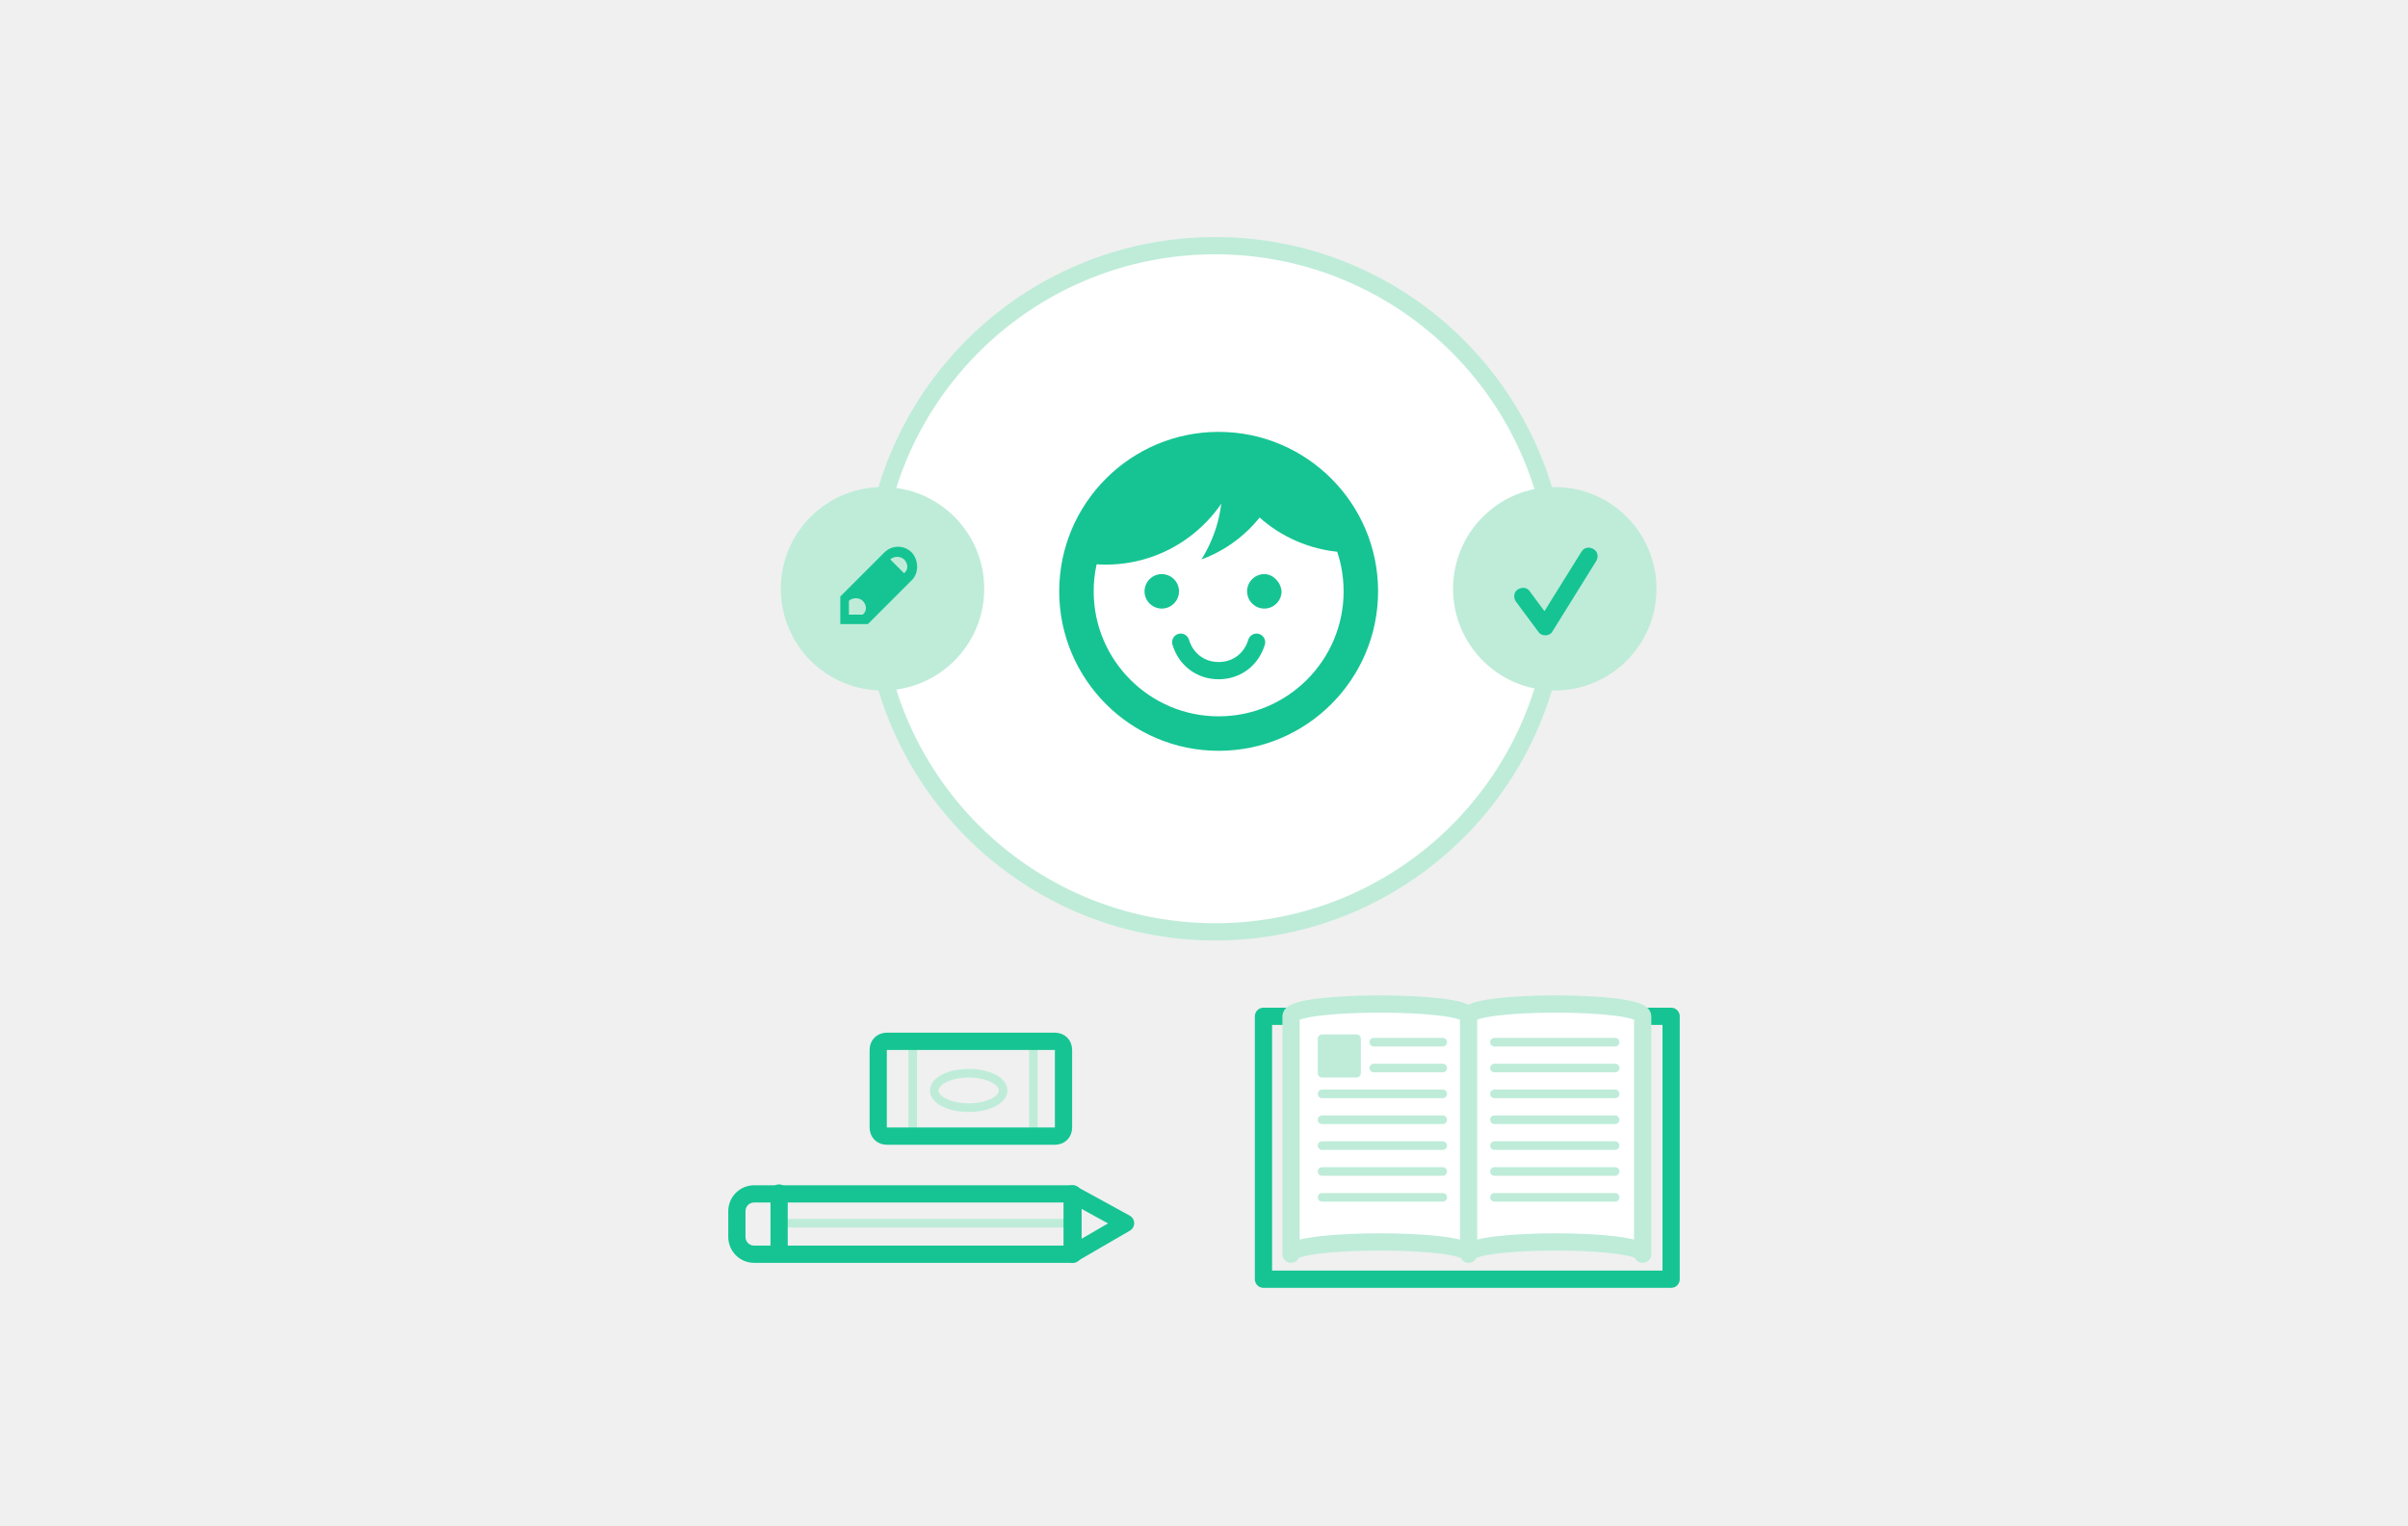
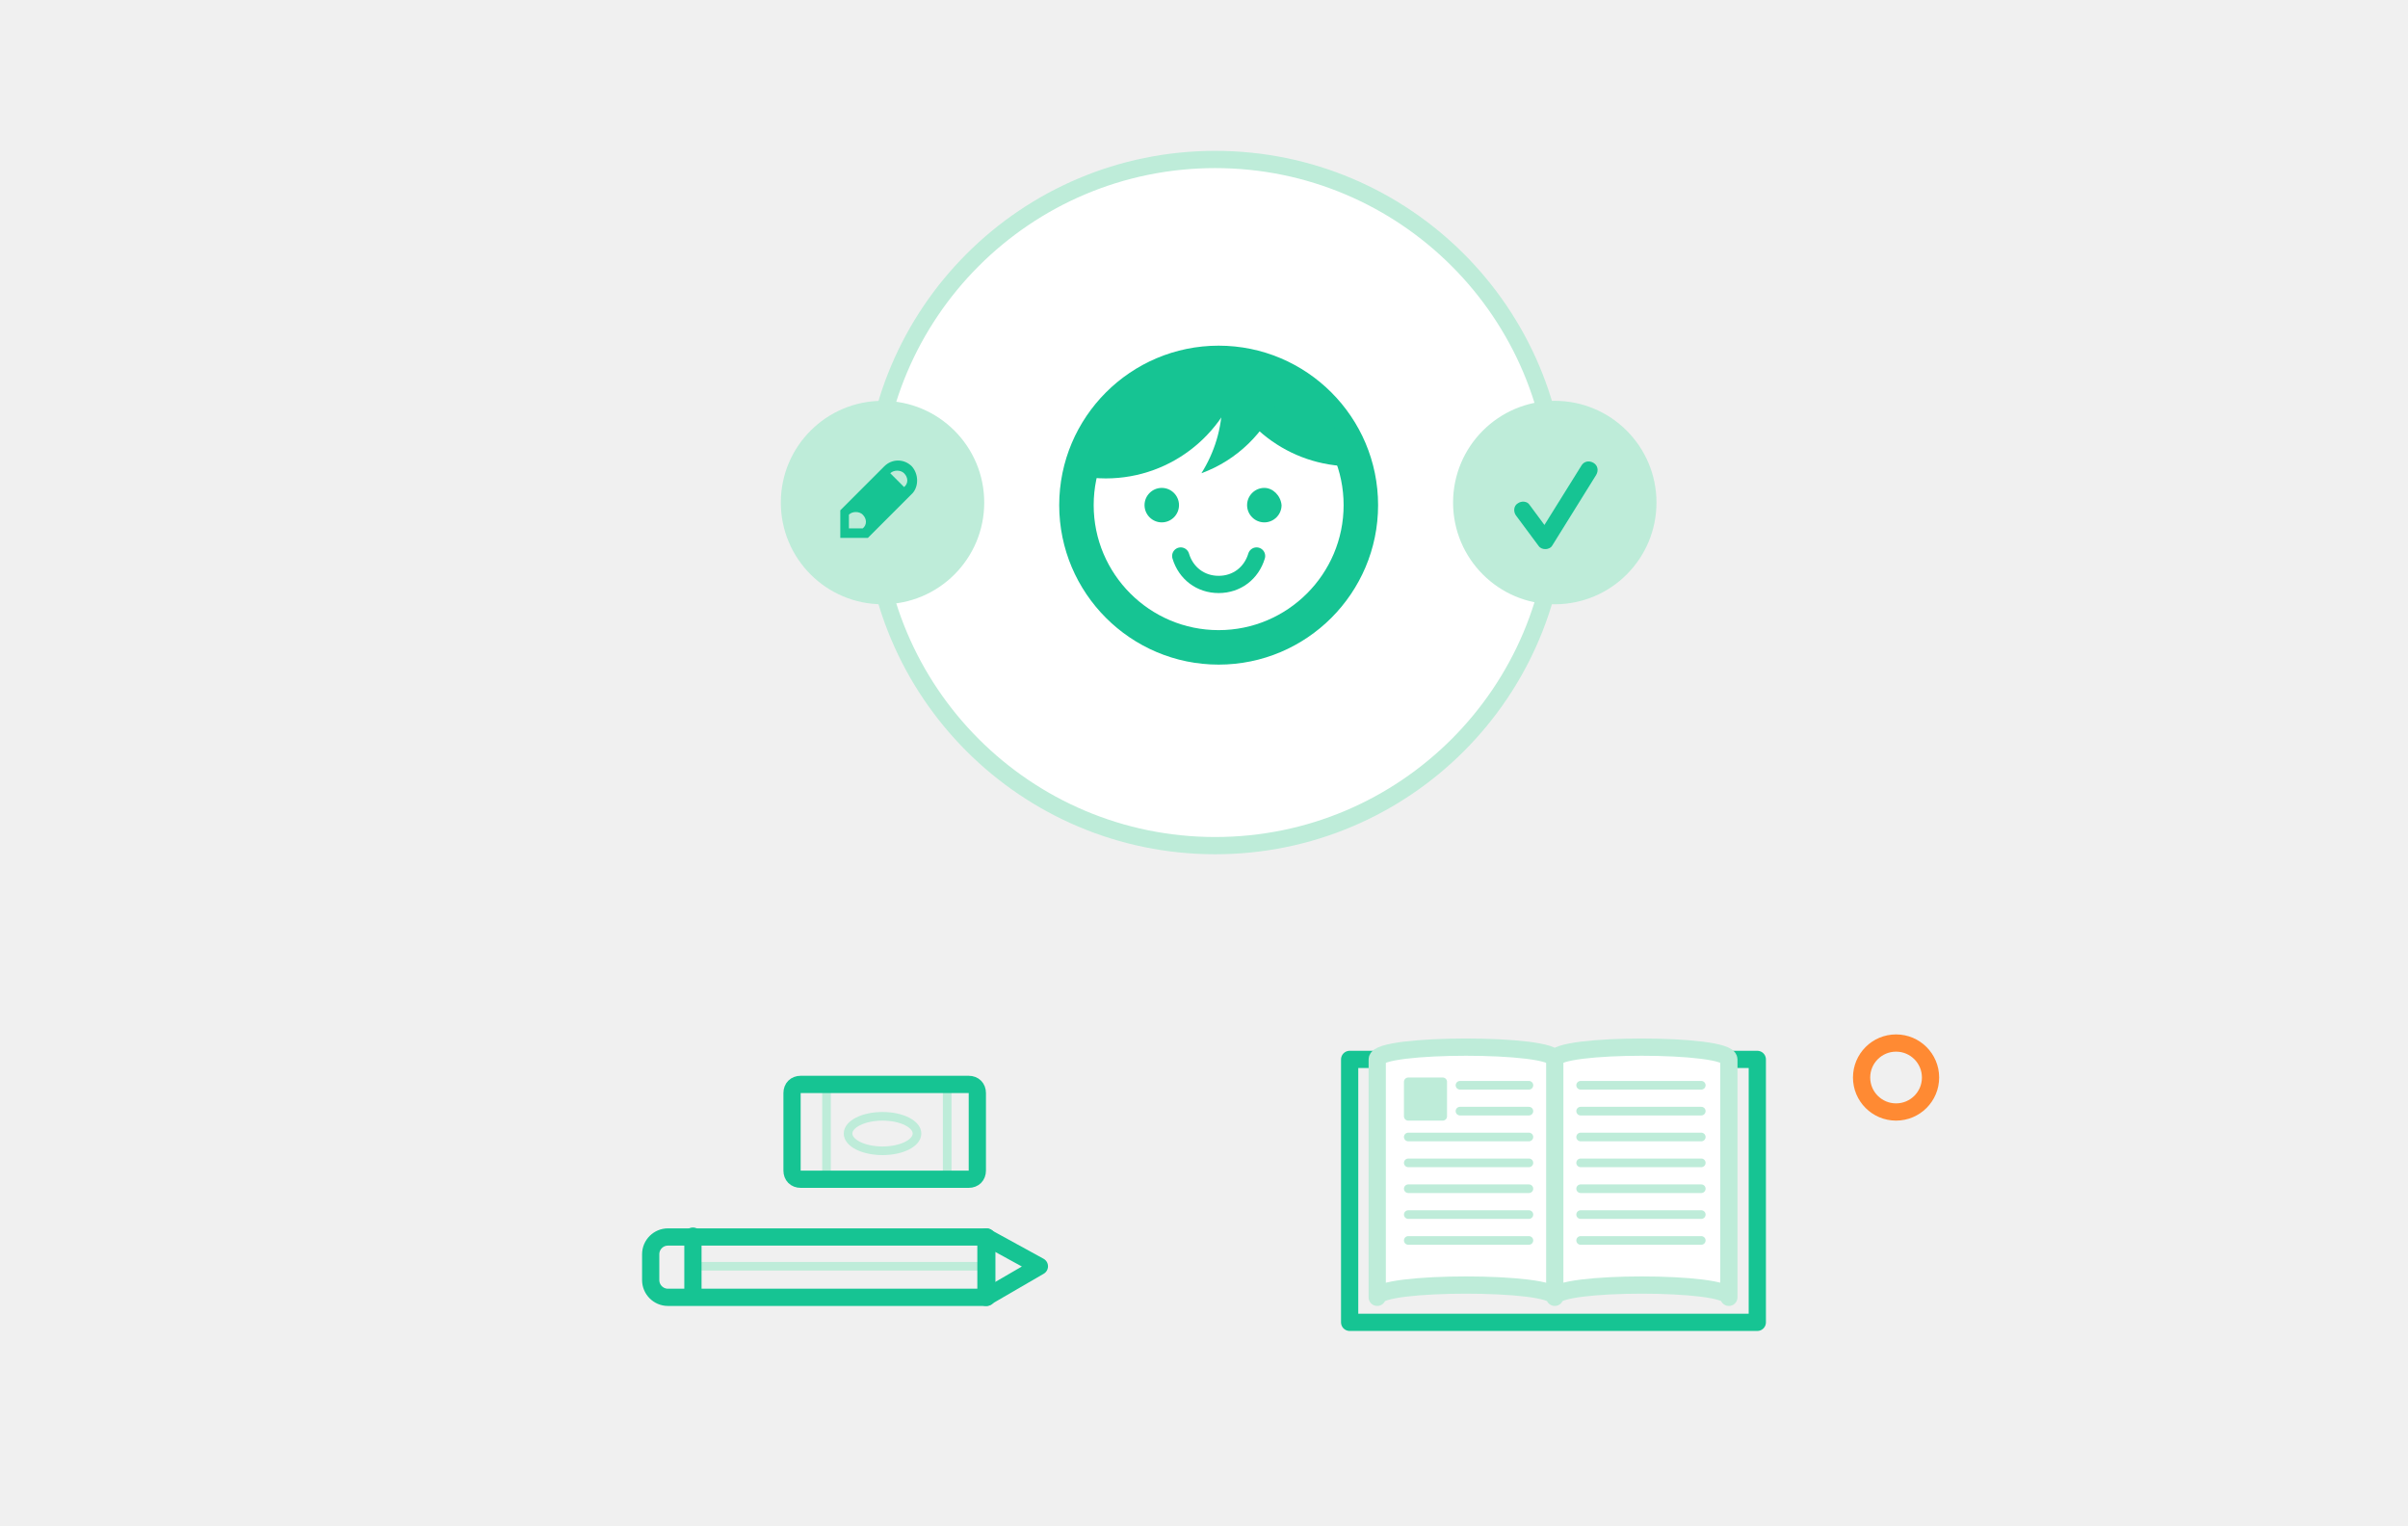
<svg xmlns="http://www.w3.org/2000/svg" version="1.1" id="Layer_1" x="0px" y="0px" viewBox="0 0 279.4 177" enable-background="new 0 0 279.4 177" xml:space="preserve">
  <g>
    <g>
-       <line fill="none" stroke="#BEECD9" stroke-linecap="round" stroke-linejoin="round" stroke-miterlimit="10" x1="91.4" y1="141.9" x2="124.4" y2="141.9" />
-       <path fill="none" stroke="#16C493" stroke-width="2" stroke-linecap="round" stroke-linejoin="round" stroke-miterlimit="10" d="    M124.5,138.5v7h-37c-1.1,0-2-0.9-2-2v-3c0-1.1,0.9-2,2-2H124.5z" />
-       <polygon fill="none" stroke="#16C493" stroke-width="2" stroke-linecap="round" stroke-linejoin="round" stroke-miterlimit="10" points="    124.4,145.5 124.4,138.5 130.6,141.9   " />
-       <line fill="none" stroke="#16C493" stroke-width="2" stroke-linecap="round" stroke-linejoin="round" stroke-miterlimit="10" x1="90.4" y1="145.4" x2="90.4" y2="138.4" />
+       <line fill="none" stroke="#BEECD9" stroke-linecap="round" stroke-linejoin="round" stroke-miterlimit="10" x1="81.4" y1="146.9" x2="114.4" y2="146.9" />
+       <path fill="none" stroke="#16C493" stroke-width="2" stroke-linecap="round" stroke-linejoin="round" stroke-miterlimit="10" d="    M114.5,143.5v7h-37c-1.1,0-2-0.9-2-2v-3c0-1.1,0.9-2,2-2H114.5z" />
+       <polygon fill="none" stroke="#16C493" stroke-width="2" stroke-linecap="round" stroke-linejoin="round" stroke-miterlimit="10" points="    114.4,150.5 114.4,143.5 120.6,146.9   " />
+       <line fill="none" stroke="#16C493" stroke-width="2" stroke-linecap="round" stroke-linejoin="round" stroke-miterlimit="10" x1="80.4" y1="150.4" x2="80.4" y2="143.4" />
    </g>
    <g>
-       <line fill="none" stroke="#BEECD9" stroke-linecap="round" stroke-linejoin="round" stroke-miterlimit="10" x1="105.9" y1="121.4" x2="105.9" y2="131.4" />
-       <line fill="none" stroke="#BEECD9" stroke-linecap="round" stroke-linejoin="round" stroke-miterlimit="10" x1="119.9" y1="121.4" x2="119.9" y2="131.4" />
-       <path fill="none" stroke="#16C493" stroke-width="2" stroke-linecap="round" stroke-linejoin="round" stroke-miterlimit="10" d="    M122.4,131.8h-19.5c-0.6,0-1-0.4-1-1v-9c0-0.6,0.4-1,1-1h19.5c0.6,0,1,0.4,1,1v9C123.4,131.4,123,131.8,122.4,131.8z" />
-       <ellipse fill="none" stroke="#BEECD9" stroke-linecap="round" stroke-linejoin="round" stroke-miterlimit="10" cx="112.4" cy="126.5" rx="4" ry="2" />
+       <line fill="none" stroke="#BEECD9" stroke-linecap="round" stroke-linejoin="round" stroke-miterlimit="10" x1="95.9" y1="126.4" x2="95.9" y2="136.4" />
+       <line fill="none" stroke="#BEECD9" stroke-linecap="round" stroke-linejoin="round" stroke-miterlimit="10" x1="109.9" y1="126.4" x2="109.9" y2="136.4" />
+       <path fill="none" stroke="#16C493" stroke-width="2" stroke-linecap="round" stroke-linejoin="round" stroke-miterlimit="10" d="    M112.4,136.8H92.9c-0.6,0-1-0.4-1-1v-9c0-0.6,0.4-1,1-1h19.5c0.6,0,1,0.4,1,1v9C113.4,136.4,113,136.8,112.4,136.8z" />
+       <ellipse fill="none" stroke="#BEECD9" stroke-linecap="round" stroke-linejoin="round" stroke-miterlimit="10" cx="102.4" cy="131.5" rx="4" ry="2" />
    </g>
-     <circle fill="#FFFFFF" stroke="#BEECD9" stroke-width="2" stroke-miterlimit="10" cx="141" cy="68.3" r="39.8" />
+     <circle fill="#FFFFFF" stroke="#BEECD9" stroke-width="2" stroke-miterlimit="10" cx="141" cy="58.3" r="39.8" />
    <g>
-       <path fill="#FFFFFF" stroke="#16C493" stroke-width="4" stroke-linejoin="round" stroke-miterlimit="10" d="M141.4,52.1    c-9.1,0-16.5,7.4-16.5,16.5s7.4,16.5,16.5,16.5c9.1,0,16.5-7.4,16.5-16.5S150.5,52.1,141.4,52.1z" />
-       <path fill="#16C493" d="M134.8,66.6c-1.1,0-2,0.9-2,2c0,1.1,0.9,2,2,2c1.1,0,2-0.9,2-2C136.8,67.5,135.9,66.6,134.8,66.6z" />
-       <path fill="#16C493" d="M146.7,66.6c-1.1,0-2,0.9-2,2c0,1.1,0.9,2,2,2c1.1,0,2-0.9,2-2C148.6,67.5,147.7,66.6,146.7,66.6z" />
-       <path fill="none" stroke="#16C493" stroke-width="2" stroke-linecap="round" stroke-linejoin="round" stroke-miterlimit="10" d="    M137,74.5c0.6,2,2.3,3.3,4.4,3.3s3.8-1.3,4.4-3.3" />
+       <path fill="#FFFFFF" stroke="#16C493" stroke-width="4" stroke-linejoin="round" stroke-miterlimit="10" d="M141.4,42.1    c-9.1,0-16.5,7.4-16.5,16.5s7.4,16.5,16.5,16.5c9.1,0,16.5-7.4,16.5-16.5S150.5,42.1,141.4,42.1z" />
+       <path fill="#16C493" d="M134.8,56.6c-1.1,0-2,0.9-2,2c0,1.1,0.9,2,2,2c1.1,0,2-0.9,2-2C136.8,57.5,135.9,56.6,134.8,56.6z" />
+       <path fill="#16C493" d="M146.7,56.6c-1.1,0-2,0.9-2,2c0,1.1,0.9,2,2,2c1.1,0,2-0.9,2-2C148.6,57.5,147.7,56.6,146.7,56.6z" />
+       <path fill="none" stroke="#16C493" stroke-width="2" stroke-linecap="round" stroke-linejoin="round" stroke-miterlimit="10" d="    M137,64.5c0.6,2,2.3,3.3,4.4,3.3s3.8-1.3,4.4-3.3" />
    </g>
    <g>
-       <path fill="#16C493" d="M125.4,65.2c0.9,0.2,1.9,0.3,2.9,0.3c7.8,0,14.3-5.5,15.9-12.8c-0.9-0.2-1.9-0.3-2.9-0.3    C133.5,52.4,127,57.9,125.4,65.2z" />
-       <path fill="#16C493" d="M141.3,52.4c2,6.8,8.2,11.7,15.6,11.7C155,57.4,148.8,52.4,141.3,52.4z" />
+       <path fill="#16C493" d="M125.4,55.2c0.9,0.2,1.9,0.3,2.9,0.3c7.8,0,14.3-5.5,15.9-12.8c-0.9-0.2-1.9-0.3-2.9-0.3    C133.5,42.4,127,47.9,125.4,55.2z" />
+       <path fill="#16C493" d="M141.3,42.4c2,6.8,8.2,11.7,15.6,11.7C155,47.4,148.8,42.4,141.3,42.4z" />
      <g>
-         <path fill="#16C493" d="M141.8,55.6c0,0.4,0,0.7,0,1.1c0,3-0.9,5.8-2.4,8.2c4.1-1.5,7.4-4.7,9-8.7C146.2,56,144,55.7,141.8,55.6z     " />
+         <path fill="#16C493" d="M141.8,45.6c0,0.4,0,0.7,0,1.1c0,3-0.9,5.8-2.4,8.2c4.1-1.5,7.4-4.7,9-8.7C146.2,46,144,45.7,141.8,45.6z     " />
      </g>
    </g>
    <g>
      <g>
-         <circle fill="#BEECD9" cx="180.4" cy="68.3" r="11.8" />
-         <path fill="#16C493" d="M179.3,73.7c-0.3,0-0.6-0.1-0.8-0.4l-2.6-3.5c-0.3-0.4-0.3-1.1,0.2-1.4c0.4-0.3,1.1-0.3,1.4,0.2l1.7,2.3     l4.3-6.9c0.3-0.5,0.9-0.6,1.4-0.3c0.5,0.3,0.6,0.9,0.3,1.4l-5.1,8.2C180,73.5,179.7,73.7,179.3,73.7     C179.3,73.7,179.3,73.7,179.3,73.7L179.3,73.7z" />
+         <circle fill="#BEECD9" cx="180.4" cy="58.3" r="11.8" />
+         <path fill="#16C493" d="M179.3,63.7c-0.3,0-0.6-0.1-0.8-0.4l-2.6-3.5c-0.3-0.4-0.3-1.1,0.2-1.4c0.4-0.3,1.1-0.3,1.4,0.2l1.7,2.3     l4.3-6.9c0.3-0.5,0.9-0.6,1.4-0.3c0.5,0.3,0.6,0.9,0.3,1.4l-5.1,8.2C180,63.5,179.7,63.7,179.3,63.7     C179.3,63.7,179.3,63.7,179.3,63.7L179.3,63.7z" />
      </g>
      <g>
-         <circle fill="#BEECD9" cx="102.4" cy="68.3" r="11.8" />
-         <path fill="#16C493" d="M105.8,64.1c-0.9-0.9-2.3-0.9-3.2,0l-5.1,5.1l0,3.2h3.2l5.2-5.2C106.6,66.4,106.6,65,105.8,64.1z      M100.1,71.3h-1.6v-1.6c0.4-0.4,1.2-0.4,1.6,0C100.6,70.2,100.6,70.9,100.1,71.3z M104.9,66.5l-1.6-1.6c0.4-0.4,1.2-0.4,1.6,0     C105.4,65.4,105.4,66.1,104.9,66.5z" />
+         <circle fill="#BEECD9" cx="102.4" cy="58.3" r="11.8" />
+         <path fill="#16C493" d="M105.8,54.1c-0.9-0.9-2.3-0.9-3.2,0l-5.1,5.1l0,3.2h3.2l5.2-5.2C106.6,56.4,106.6,55,105.8,54.1z      M100.1,61.3h-1.6v-1.6c0.4-0.4,1.2-0.4,1.6,0C100.6,60.2,100.6,60.9,100.1,61.3z M104.9,56.5l-1.6-1.6c0.4-0.4,1.2-0.4,1.6,0     C105.4,55.4,105.4,56.1,104.9,56.5z" />
      </g>
    </g>
    <g>
-       <rect x="146.6" y="117.9" fill="none" stroke="#16C493" stroke-width="2" stroke-linecap="round" stroke-linejoin="round" stroke-miterlimit="10" width="47.3" height="30.5" />
-       <path fill="#FFFFFF" stroke="#BEECD9" stroke-width="2" stroke-linecap="round" stroke-linejoin="round" stroke-miterlimit="10" d="    M190.6,145.5c0-1.9-20.2-1.9-20.2,0c0-1.9-20.6-1.9-20.6,0v-27.6c0-1.9,20.6-1.9,20.6,0c0-1.9,20.2-1.9,20.2,0V145.5z" />
-       <line fill="none" stroke="#BEECD9" stroke-width="2" stroke-miterlimit="10" x1="170.4" y1="145.4" x2="170.4" y2="117.4" />
-       <line fill="none" stroke="#BEECD9" stroke-linecap="round" stroke-linejoin="round" stroke-miterlimit="10" x1="159.4" y1="120.9" x2="167.4" y2="120.9" />
-       <line fill="none" stroke="#BEECD9" stroke-linecap="round" stroke-linejoin="round" stroke-miterlimit="10" x1="159.4" y1="123.9" x2="167.4" y2="123.9" />
-       <line fill="none" stroke="#BEECD9" stroke-linecap="round" stroke-linejoin="round" stroke-miterlimit="10" x1="153.4" y1="126.9" x2="167.4" y2="126.9" />
-       <line fill="none" stroke="#BEECD9" stroke-linecap="round" stroke-linejoin="round" stroke-miterlimit="10" x1="153.4" y1="129.9" x2="167.4" y2="129.9" />
-       <line fill="none" stroke="#BEECD9" stroke-linecap="round" stroke-linejoin="round" stroke-miterlimit="10" x1="153.4" y1="132.9" x2="167.4" y2="132.9" />
-       <line fill="none" stroke="#BEECD9" stroke-linecap="round" stroke-linejoin="round" stroke-miterlimit="10" x1="153.4" y1="135.9" x2="167.4" y2="135.9" />
-       <line fill="none" stroke="#BEECD9" stroke-linecap="round" stroke-linejoin="round" stroke-miterlimit="10" x1="153.4" y1="138.9" x2="167.4" y2="138.9" />
-       <line fill="none" stroke="#BEECD9" stroke-linecap="round" stroke-linejoin="round" stroke-miterlimit="10" x1="173.4" y1="120.9" x2="187.4" y2="120.9" />
-       <line fill="none" stroke="#BEECD9" stroke-linecap="round" stroke-linejoin="round" stroke-miterlimit="10" x1="173.4" y1="123.9" x2="187.4" y2="123.9" />
-       <line fill="none" stroke="#BEECD9" stroke-linecap="round" stroke-linejoin="round" stroke-miterlimit="10" x1="173.4" y1="126.9" x2="187.4" y2="126.9" />
-       <line fill="none" stroke="#BEECD9" stroke-linecap="round" stroke-linejoin="round" stroke-miterlimit="10" x1="173.4" y1="129.9" x2="187.4" y2="129.9" />
-       <line fill="none" stroke="#BEECD9" stroke-linecap="round" stroke-linejoin="round" stroke-miterlimit="10" x1="173.4" y1="132.9" x2="187.4" y2="132.9" />
-       <line fill="none" stroke="#BEECD9" stroke-linecap="round" stroke-linejoin="round" stroke-miterlimit="10" x1="173.4" y1="135.9" x2="187.4" y2="135.9" />
-       <line fill="none" stroke="#BEECD9" stroke-linecap="round" stroke-linejoin="round" stroke-miterlimit="10" x1="173.4" y1="138.9" x2="187.4" y2="138.9" />
-       <rect x="153.4" y="120.5" fill="#BEECD9" stroke="#BEECD9" stroke-linecap="round" stroke-linejoin="round" stroke-miterlimit="10" width="4" height="4" />
+       <rect x="156.6" y="122.9" fill="none" stroke="#16C493" stroke-width="2" stroke-linecap="round" stroke-linejoin="round" stroke-miterlimit="10" width="47.3" height="30.5" />
+       <path fill="#FFFFFF" stroke="#BEECD9" stroke-width="2" stroke-linecap="round" stroke-linejoin="round" stroke-miterlimit="10" d="    M200.6,150.5c0-1.9-20.2-1.9-20.2,0c0-1.9-20.6-1.9-20.6,0v-27.6c0-1.9,20.6-1.9,20.6,0c0-1.9,20.2-1.9,20.2,0V150.5z" />
+       <line fill="none" stroke="#BEECD9" stroke-width="2" stroke-miterlimit="10" x1="180.4" y1="150.4" x2="180.4" y2="122.4" />
+       <line fill="none" stroke="#BEECD9" stroke-linecap="round" stroke-linejoin="round" stroke-miterlimit="10" x1="169.4" y1="125.9" x2="177.4" y2="125.9" />
+       <line fill="none" stroke="#BEECD9" stroke-linecap="round" stroke-linejoin="round" stroke-miterlimit="10" x1="169.4" y1="128.9" x2="177.4" y2="128.9" />
+       <line fill="none" stroke="#BEECD9" stroke-linecap="round" stroke-linejoin="round" stroke-miterlimit="10" x1="163.4" y1="131.9" x2="177.4" y2="131.9" />
+       <line fill="none" stroke="#BEECD9" stroke-linecap="round" stroke-linejoin="round" stroke-miterlimit="10" x1="163.4" y1="134.9" x2="177.4" y2="134.9" />
+       <line fill="none" stroke="#BEECD9" stroke-linecap="round" stroke-linejoin="round" stroke-miterlimit="10" x1="163.4" y1="137.9" x2="177.4" y2="137.9" />
+       <line fill="none" stroke="#BEECD9" stroke-linecap="round" stroke-linejoin="round" stroke-miterlimit="10" x1="163.4" y1="140.9" x2="177.4" y2="140.9" />
+       <line fill="none" stroke="#BEECD9" stroke-linecap="round" stroke-linejoin="round" stroke-miterlimit="10" x1="163.4" y1="143.9" x2="177.4" y2="143.9" />
+       <line fill="none" stroke="#BEECD9" stroke-linecap="round" stroke-linejoin="round" stroke-miterlimit="10" x1="183.4" y1="125.9" x2="197.4" y2="125.9" />
+       <line fill="none" stroke="#BEECD9" stroke-linecap="round" stroke-linejoin="round" stroke-miterlimit="10" x1="183.4" y1="128.9" x2="197.4" y2="128.9" />
+       <line fill="none" stroke="#BEECD9" stroke-linecap="round" stroke-linejoin="round" stroke-miterlimit="10" x1="183.4" y1="131.9" x2="197.4" y2="131.9" />
+       <line fill="none" stroke="#BEECD9" stroke-linecap="round" stroke-linejoin="round" stroke-miterlimit="10" x1="183.4" y1="134.9" x2="197.4" y2="134.9" />
+       <line fill="none" stroke="#BEECD9" stroke-linecap="round" stroke-linejoin="round" stroke-miterlimit="10" x1="183.4" y1="137.9" x2="197.4" y2="137.9" />
+       <line fill="none" stroke="#BEECD9" stroke-linecap="round" stroke-linejoin="round" stroke-miterlimit="10" x1="183.4" y1="140.9" x2="197.4" y2="140.9" />
+       <line fill="none" stroke="#BEECD9" stroke-linecap="round" stroke-linejoin="round" stroke-miterlimit="10" x1="183.4" y1="143.9" x2="197.4" y2="143.9" />
+       <rect x="163.4" y="125.5" fill="#BEECD9" stroke="#BEECD9" stroke-linecap="round" stroke-linejoin="round" stroke-miterlimit="10" width="4" height="4" />
    </g>
  </g>
+   <circle fill="none" stroke="#FF8A33" stroke-width="2" stroke-miterlimit="10" cx="220" cy="125" r="4" />
</svg>
